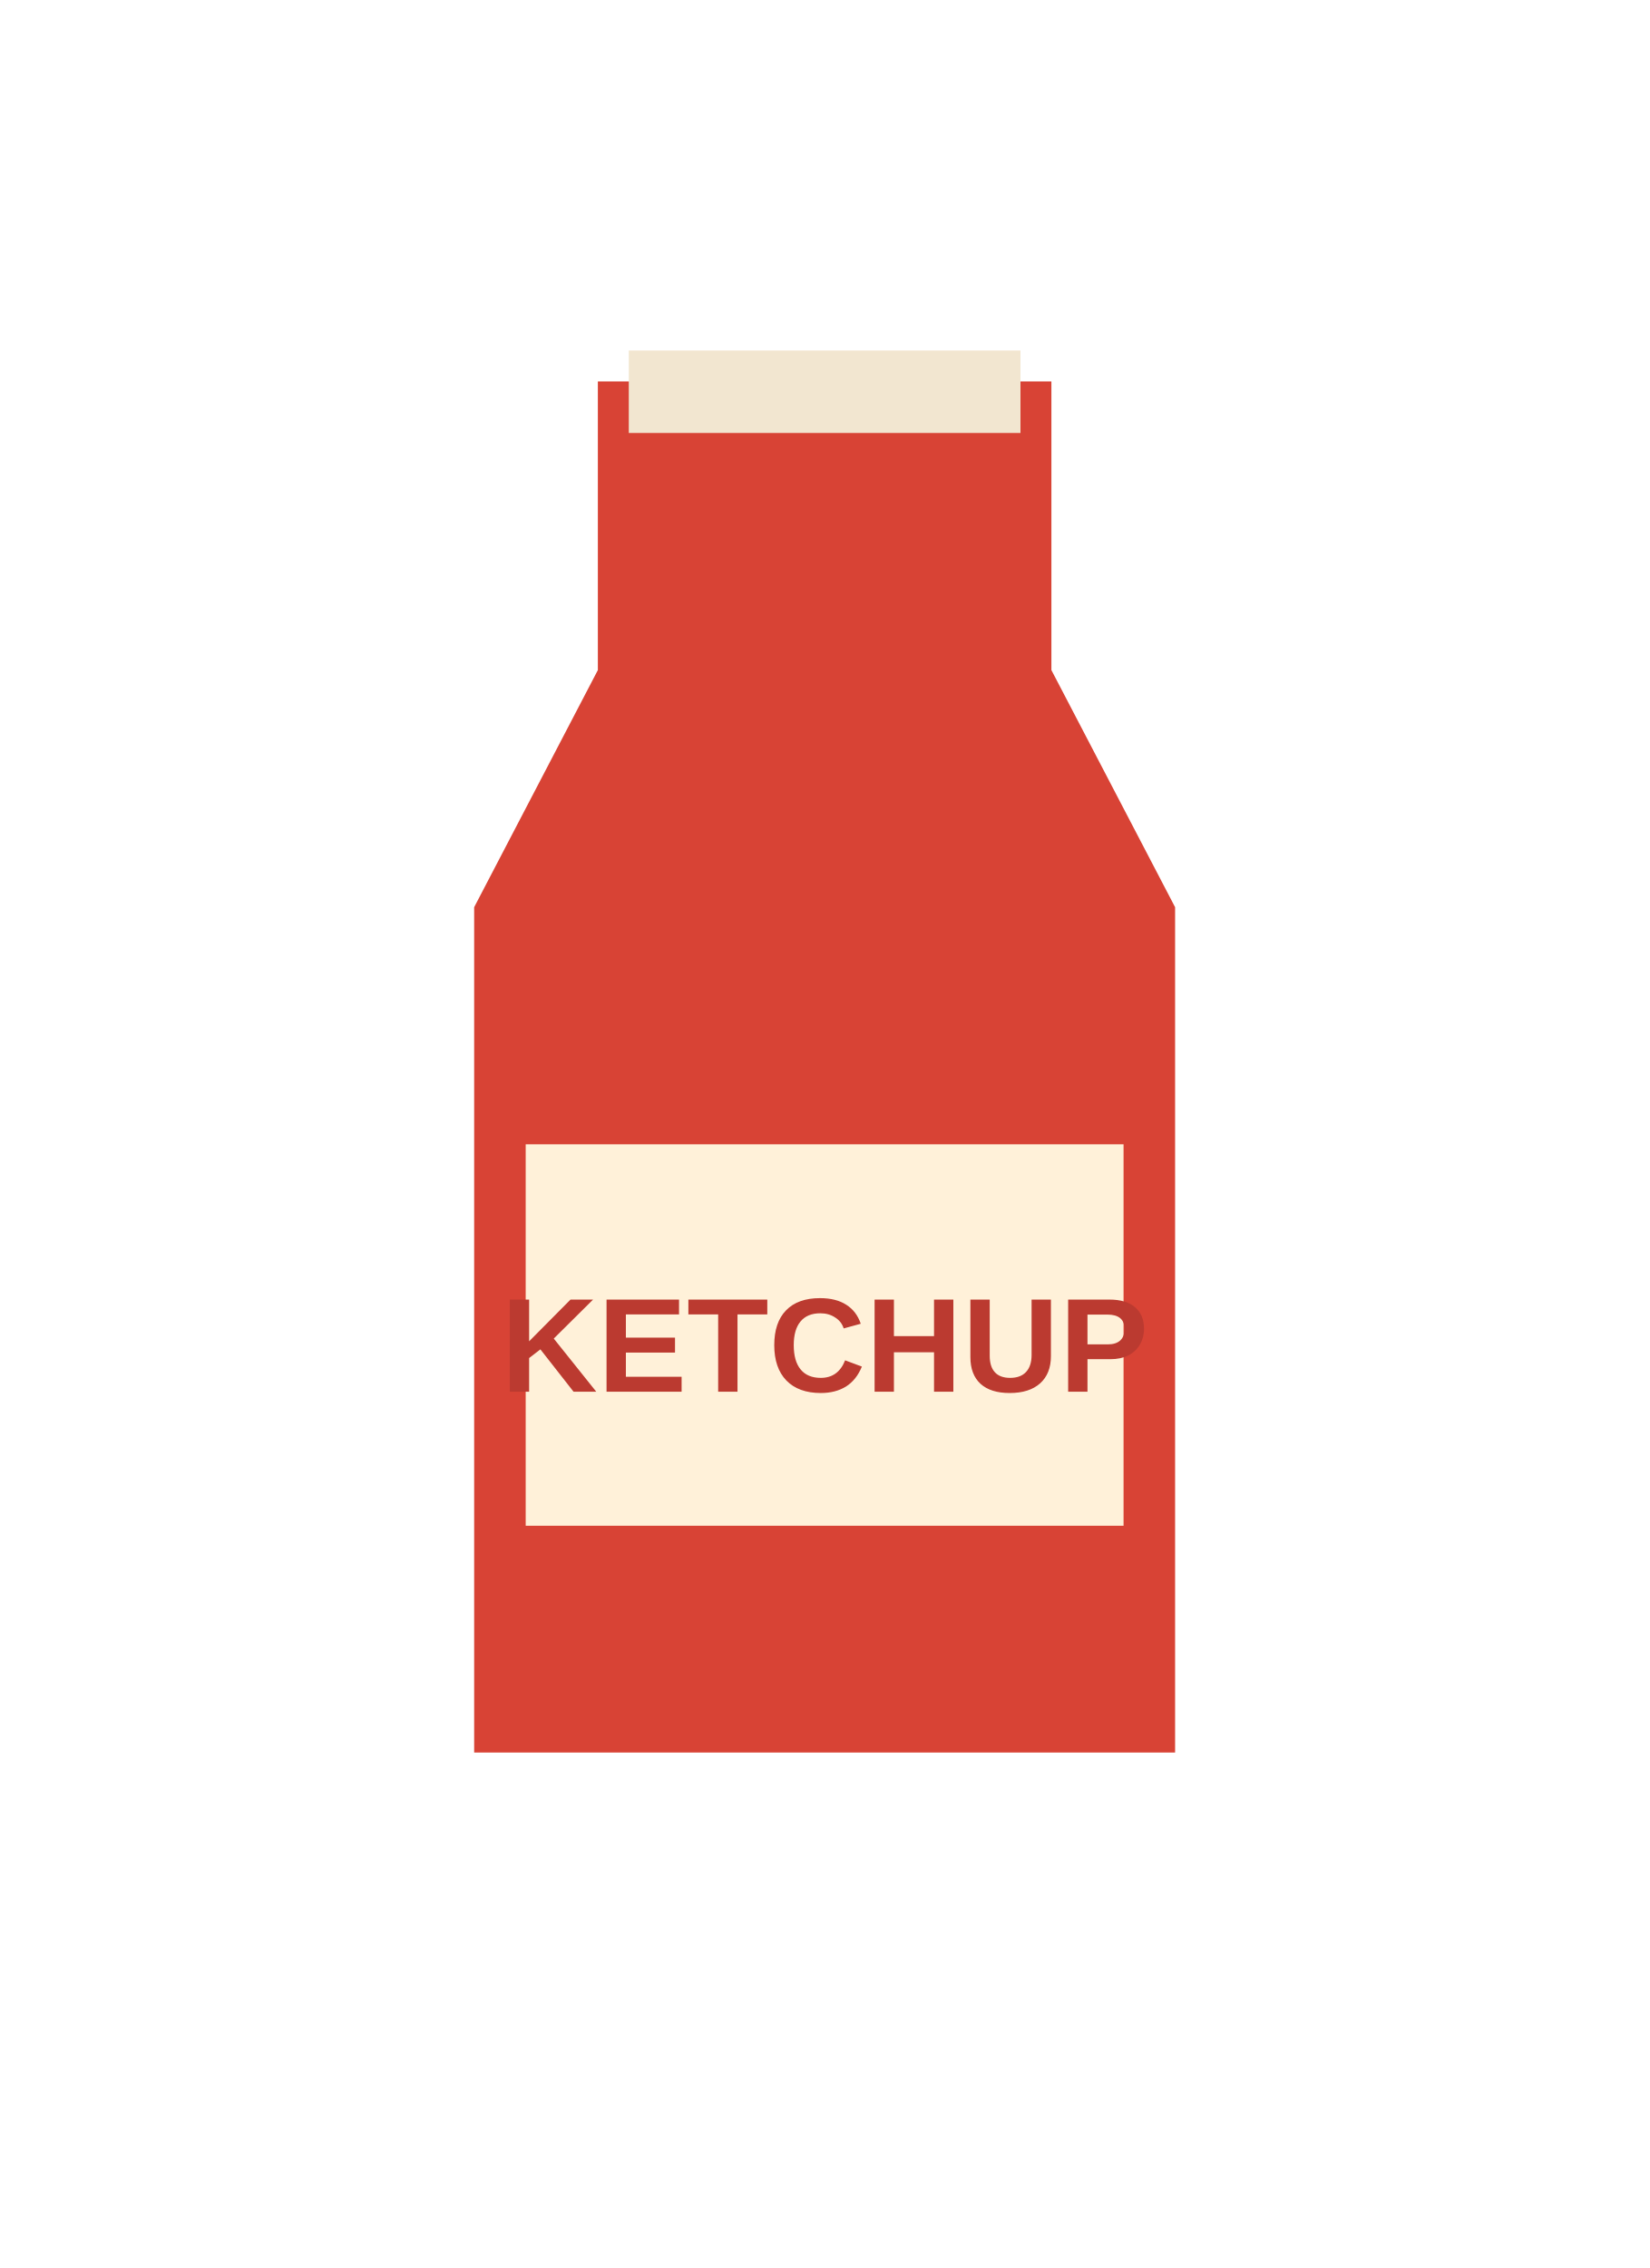
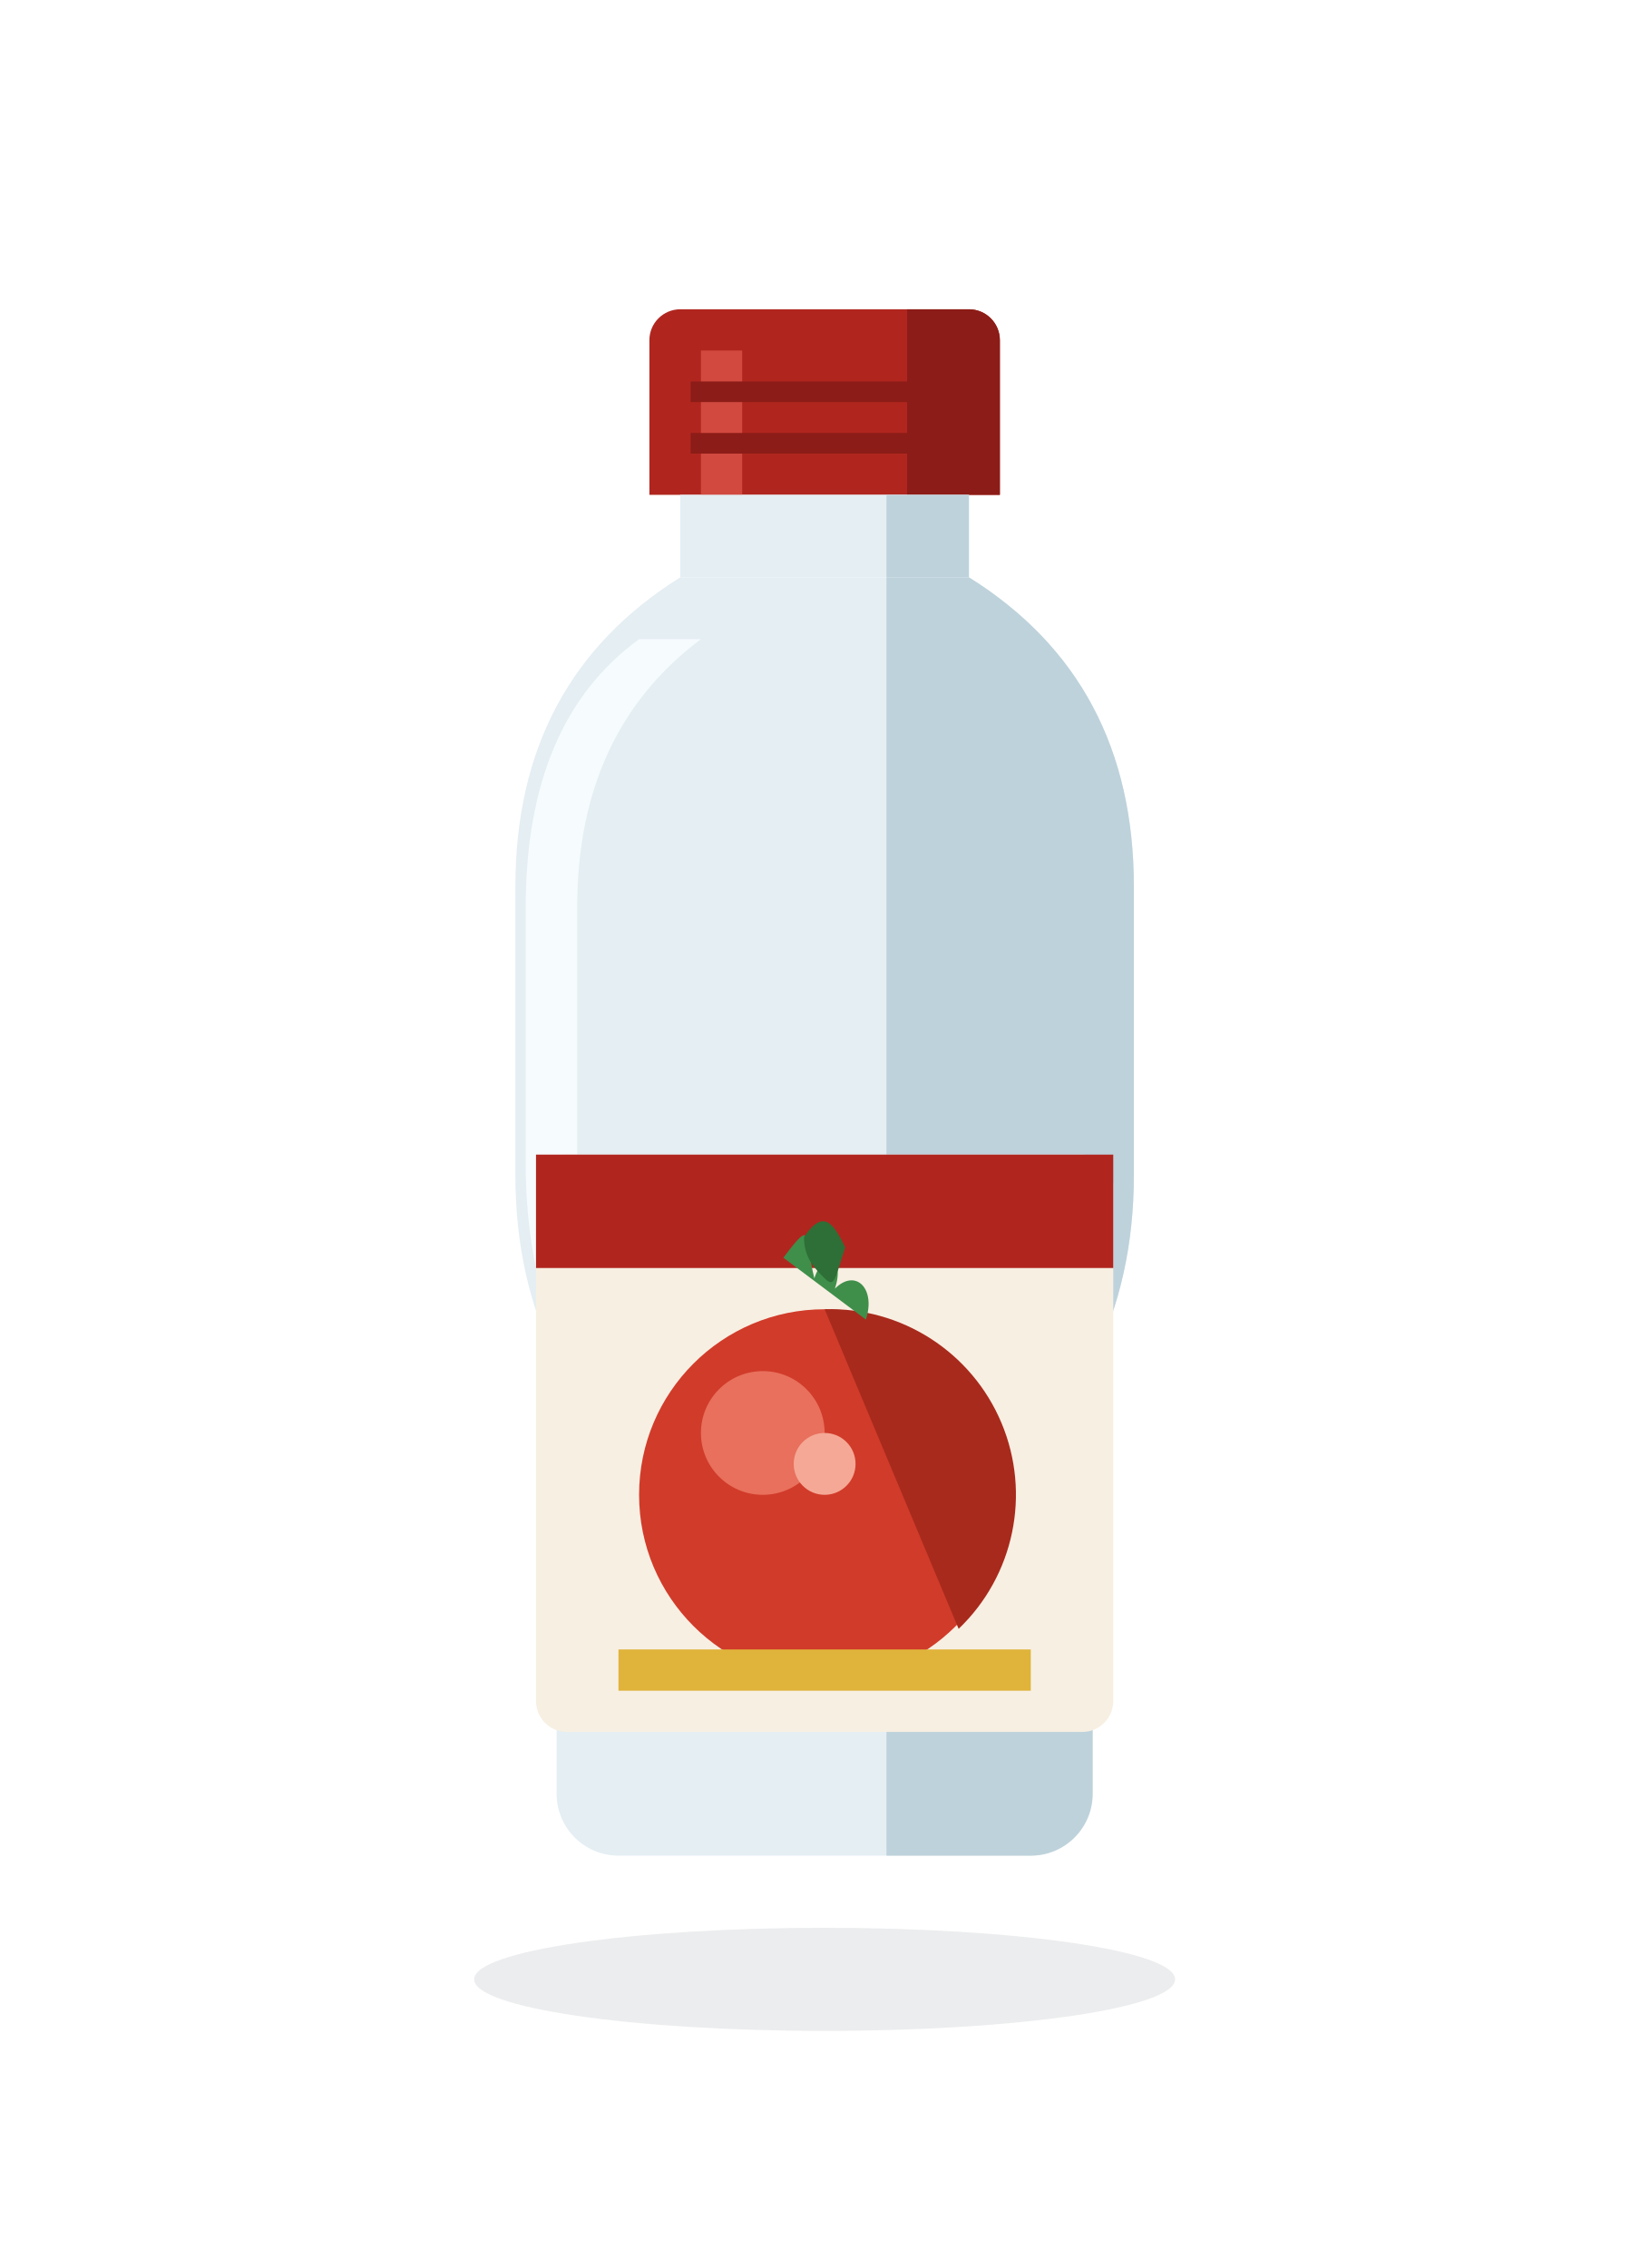
<svg xmlns="http://www.w3.org/2000/svg" viewBox="0 0 160 220">
-   <path d="M58 37h44v28l12 23v82H46V88l12-23z" fill="#d84335" />
-   <path d="M61 38h38" stroke="#f2e6d0" stroke-width="8" />
-   <path d="M51 111h58v37H51z" fill="#fff1d9" />
-   <text x="80" y="135" text-anchor="middle" font-family="Arial" font-size="13" font-weight="700" fill="#bb3a30">KETCHUP</text>
+   <g id="item">
+     <ellipse cx="80" cy="192" rx="34" ry="5" fill="#0f172a" opacity="0.08" />
+     <path d="M66 30h28a3 3 0 0 1 3 3v15H63V33a3 3 0 0 1 3-3z" fill="#b0261f" />
+     <path d="M88 30h6a3 3 0 0 1 3 3v15h-9z" fill="#8c1c17" />
+     <path d="M68 34h4v14h-4z" fill="#d1493f" />
+     <path d="M67 38h26" fill="none" stroke="#8c1c17" stroke-width="2" />
+     <path d="M67 43h26" fill="none" stroke="#8c1c17" stroke-width="2" />
+     <path d="M66 48h28v8H66z" fill="#e4eef3" />
+     <path d="M86 48h8v8h-8z" fill="#bed2db" />
+     <path d="M66 56q-16 10-16 30v28q0 10 4 18v42a6 6 0 0 0 6 6h40a6 6 0 0 0 6-6v-42q4-8 4-18V86q0-20-16-30z" fill="#e4eef3" />
+     <path d="M94 56q16 10 16 30v28q0 10-4 18v42a6 6 0 0 1-6 6H86V56z" fill="#bed2db" />
+     <path d="M68 62q-12 9-12 26v26q0 9 3 16h-5q-3-8-3-17V88q0-18 11-26z" fill="#f6fbfd" />
+   </g>
+   <g id="label">
+     <rect x="52" y="112" width="56" height="56" rx="3" fill="#f7efe2" />
+   </g>
+   <g id="brand">
+     <path d="M52 112h56v11H52z" fill="#b0261f" />
+     <circle cx="80" cy="145" r="18" fill="#d13b2a" />
+     <path d="M80 127a18 18 0 0 1 13 31z" fill="#a82a1c" />
+     <circle cx="74" cy="139" r="6" fill="#e8705c" />
+     <circle cx="80" cy="142" r="3" fill="#f5a896" />
+     <path d="M76 122c3-4 2-2 3 2 1-3 3-2 2 1 2-2 4 0 3 3" fill="#3f8f4a" />
+     <path d="M78 120c2-3 3-1 4 1-1 3-1 4-2 3-1-1-2-2-2-4z" fill="#2d6f36" />
+     <path d="M60 160h40v4H60z" fill="#e0b33a" />
+   </g>
</svg>
